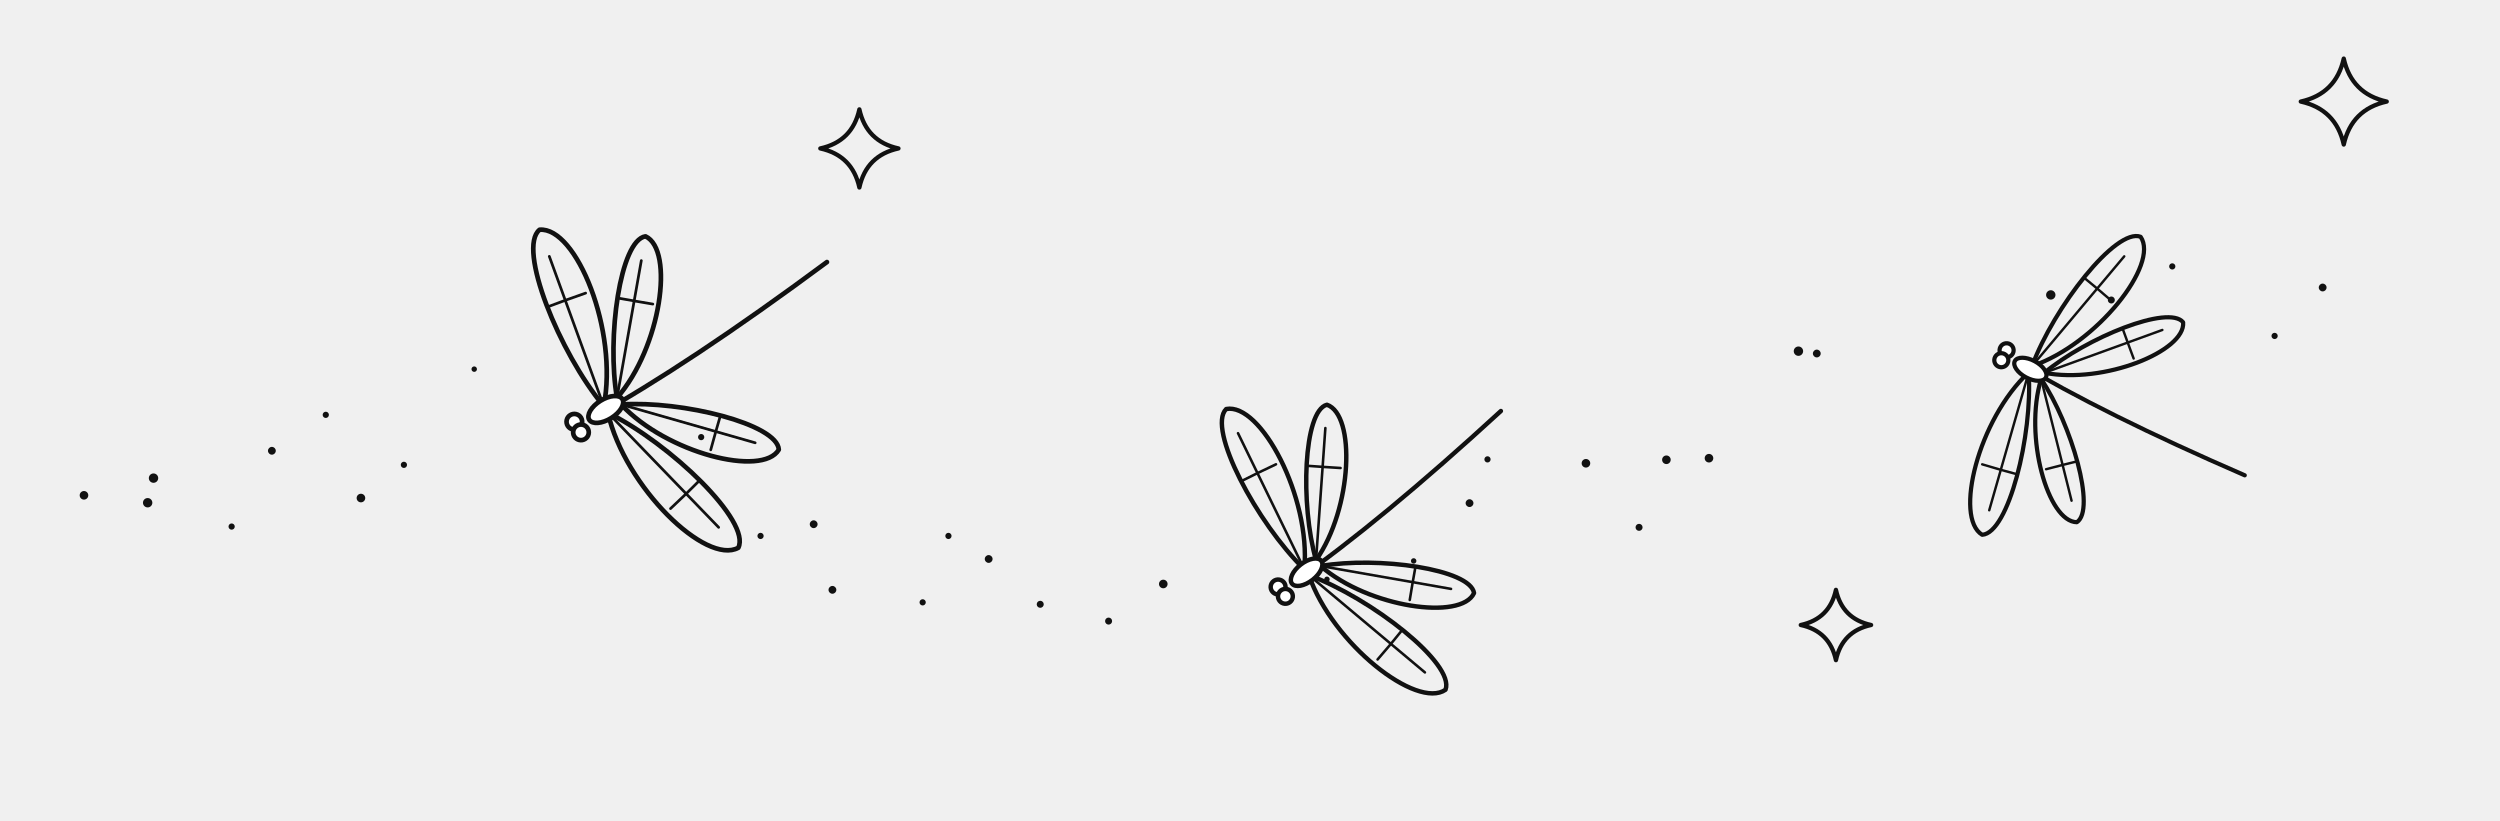
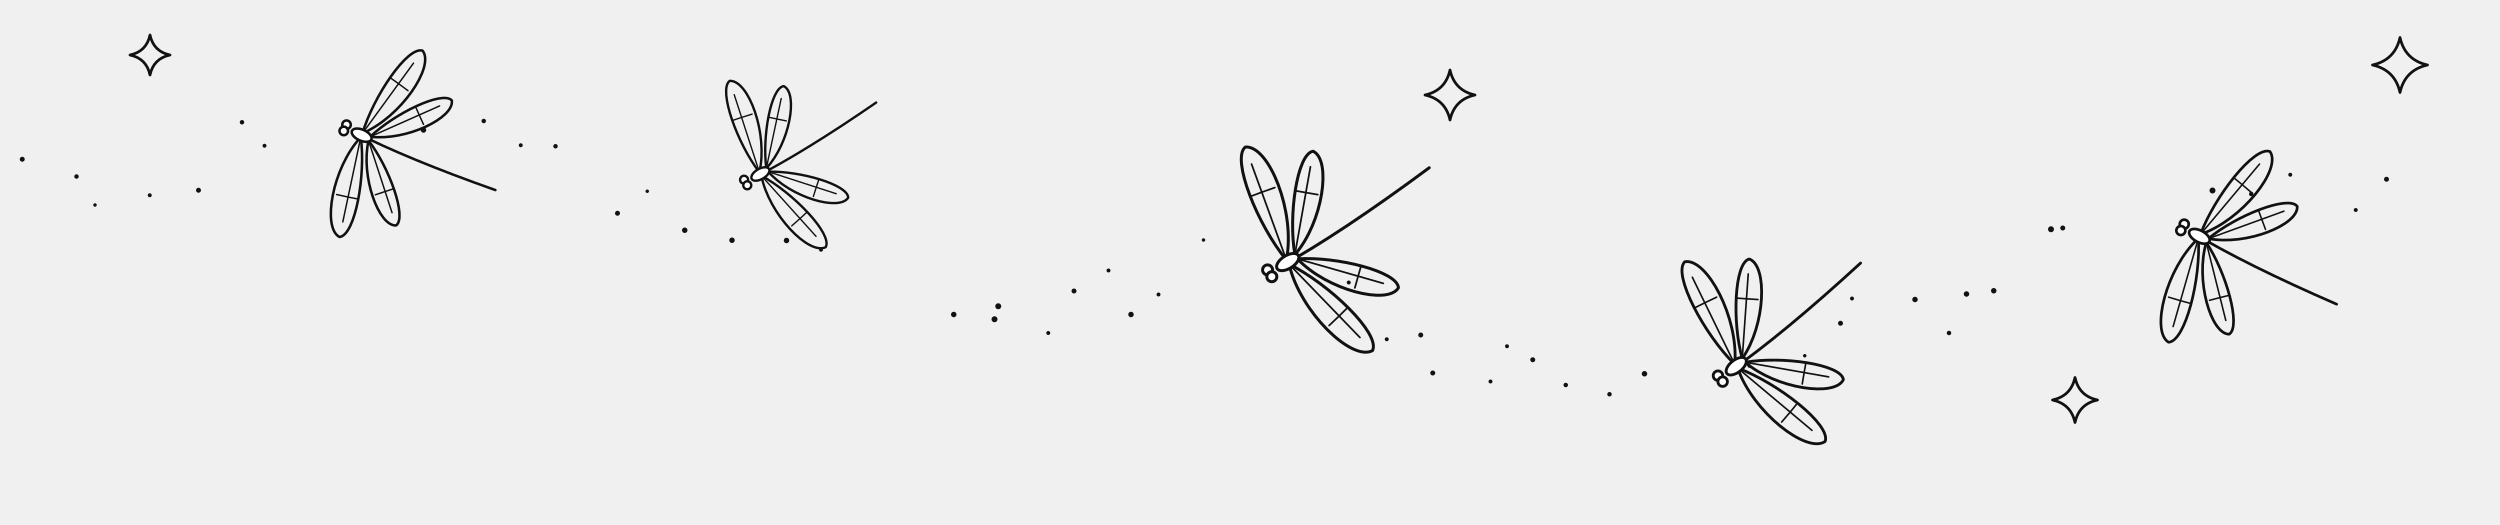
- <svg xmlns="http://www.w3.org/2000/svg" viewBox="0 0 640 210">
-   <style>g{fill:none;stroke:#111;stroke-width:1.2;stroke-linecap:round;stroke-linejoin:round}.v{stroke-width:.7}.w{fill:#fff}circle{fill:#fff}.dot{fill:#111;stroke:none}.sp{stroke-width:1.1}.f{transform-box:fill-box;transform-origin:50% 50%;animation:hover 5s ease-in-out infinite alternate}.b{animation-duration:6.2s;animation-delay:-2s}.c{animation-duration:5.6s;animation-delay:-4s}@keyframes hover{from{transform:translate(0,-3px) rotate(-2deg)}to{transform:translate(4px,3px) rotate(2deg)}}@media (prefers-reduced-motion:reduce){.f{animation:none}}</style>
+ <svg xmlns="http://www.w3.org/2000/svg" viewBox="0 0 1000 210">
+   <style>g{fill:none;stroke:#111;stroke-width:1.2;stroke-linecap:round;stroke-linejoin:round}.v{stroke-width:.7}.w{fill:#fff}circle{fill:#fff}.dot{fill:#111;stroke:none}.sp{stroke-width:1.1}.f{transform-box:fill-box;transform-origin:50% 50%;animation:drift 9s ease-in-out infinite}.b{animation-duration:11s;animation-delay:-3s}.c{animation-duration:10s;animation-delay:-6s}.d{animation-duration:12s;animation-delay:-2s}.e{animation-duration:9.5s;animation-delay:-7s}@keyframes drift{0%{transform:translate(0,0) rotate(0)}25%{transform:translate(12px,-7px) rotate(-4deg)}50%{transform:translate(22px,2px) rotate(3deg)}75%{transform:translate(9px,9px) rotate(-2deg)}100%{transform:translate(0,0) rotate(0)}}.wg{transform-box:fill-box;transform-origin:50% 50%;animation:flutter .14s ease-in-out infinite alternate}@keyframes flutter{from{transform:scale(1,1)}to{transform:scale(1,.86)}}@media (prefers-reduced-motion:reduce){.f,.wg{animation:none}}</style>
  <g>
-     <circle class="dot" cx="21.5" cy="126.8" r="1.1" />
-     <circle class="dot" cx="37.8" cy="128.7" r="1.2" />
-     <circle class="dot" cx="39.3" cy="122.4" r="1.2" />
-     <circle class="dot" cx="59.3" cy="134.8" r="0.8" />
-     <circle class="dot" cx="69.6" cy="115.4" r="1.0" />
-     <circle class="dot" cx="83.4" cy="106.2" r="0.8" />
-     <circle class="dot" cx="92.4" cy="127.5" r="1.1" />
-     <circle class="dot" cx="103.4" cy="119.0" r="0.8" />
-     <circle class="dot" cx="121.4" cy="94.5" r="0.7" />
-     <circle class="dot" cx="179.5" cy="111.9" r="0.8" />
-     <circle class="dot" cx="194.7" cy="137.2" r="0.8" />
-     <circle class="dot" cx="208.3" cy="134.2" r="1.0" />
-     <circle class="dot" cx="213.1" cy="151.0" r="1.0" />
-     <circle class="dot" cx="236.2" cy="154.2" r="0.8" />
-     <circle class="dot" cx="242.8" cy="137.2" r="0.8" />
-     <circle class="dot" cx="253.1" cy="143.1" r="1.0" />
-     <circle class="dot" cx="266.3" cy="154.7" r="0.9" />
-     <circle class="dot" cx="283.8" cy="159.0" r="0.9" />
-     <circle class="dot" cx="297.8" cy="149.5" r="1.1" />
-     <circle class="dot" cx="339.7" cy="148.3" r="0.7" />
-     <circle class="dot" cx="361.9" cy="143.6" r="0.7" />
-     <circle class="dot" cx="376.2" cy="128.8" r="1.0" />
-     <circle class="dot" cx="380.8" cy="117.6" r="0.8" />
-     <circle class="dot" cx="406.0" cy="118.6" r="1.1" />
-     <circle class="dot" cx="419.6" cy="135.0" r="0.9" />
-     <circle class="dot" cx="426.6" cy="117.7" r="1.1" />
-     <circle class="dot" cx="437.5" cy="117.3" r="1.1" />
-     <circle class="dot" cx="460.4" cy="89.9" r="1.2" />
-     <circle class="dot" cx="465.1" cy="90.5" r="1.0" />
-     <circle class="dot" cx="525.0" cy="75.5" r="1.2" />
-     <circle class="dot" cx="540.5" cy="76.8" r="0.9" />
-     <circle class="dot" cx="556.1" cy="68.2" r="0.8" />
-     <circle class="dot" cx="582.3" cy="86.0" r="0.8" />
-     <circle class="dot" cx="594.6" cy="73.6" r="1.0" />
-     <g transform="translate(150 108) rotate(-32) scale(1.0)">
-       <g class="f a">
-         <path d="M6.0 -1.0C19.4 -15.3 24.4 -43.7 16.0 -48.0C8.6 -47.1 3.6 -18.7 6.0 -1.0" />
-         <path class="v" d="M6.0 -1.0L14.5 -40.9" />
-         <path class="v" d="M17.4 -28.0L12.0 -29.2L7.6 -30.1" />
-         <path d="M10.0 -1.0C26.4 -6.0 42.6 -25.3 38.1 -32.2C32.1 -34.8 15.9 -15.5 10.0 -1.0" />
-         <path class="v" d="M10.0 -1.0L33.9 -27.5" />
-         <path class="v" d="M30.5 -16.5L26.9 -19.7L23.9 -22.4" />
-         <path d="M6.0 1.0C-0.4 19.5 6.6 47.5 16.0 48.0C22.4 44.1 15.4 16.2 6.0 1.0" />
-         <path class="v" d="M6.0 1.0L14.5 40.9" />
-         <path class="v" d="M6.6 30.3L12.0 29.2L16.4 28.2" />
-         <path d="M10.0 1.0C13.3 17.8 30.8 36.0 38.1 32.2C41.3 26.5 23.8 8.4 10.0 1.0" />
-         <path class="v" d="M10.0 1.0L33.9 27.5" />
-         <path class="v" d="M23.3 23.0L26.9 19.7L29.8 17.1" />
+     <circle class="dot" cx="381.5" cy="125.8" r="1.1" />
+     <circle class="dot" cx="397.8" cy="127.7" r="1.2" />
+     <circle class="dot" cx="399.3" cy="122.5" r="1.2" />
+     <circle class="dot" cx="419.3" cy="133.2" r="0.8" />
+     <circle class="dot" cx="429.6" cy="116.4" r="1.0" />
+     <circle class="dot" cx="443.4" cy="108.2" r="0.8" />
+     <circle class="dot" cx="452.4" cy="125.8" r="1.1" />
+     <circle class="dot" cx="463.4" cy="117.8" r="0.8" />
+     <circle class="dot" cx="481.4" cy="96.0" r="0.7" />
+     <circle class="dot" cx="539.5" cy="113.0" r="0.8" />
+     <circle class="dot" cx="554.7" cy="135.7" r="0.8" />
+     <circle class="dot" cx="568.3" cy="134.0" r="1.0" />
+     <circle class="dot" cx="573.1" cy="149.2" r="1.0" />
+     <circle class="dot" cx="596.2" cy="152.6" r="0.8" />
+     <circle class="dot" cx="602.8" cy="138.5" r="0.8" />
+     <circle class="dot" cx="613.1" cy="143.9" r="1.0" />
+     <circle class="dot" cx="626.3" cy="154.0" r="0.9" />
+     <circle class="dot" cx="643.8" cy="157.7" r="0.9" />
+     <circle class="dot" cx="657.8" cy="149.5" r="1.1" />
+     <circle class="dot" cx="699.7" cy="146.4" r="0.7" />
+     <circle class="dot" cx="721.9" cy="142.3" r="0.7" />
+     <circle class="dot" cx="736.2" cy="129.3" r="1.0" />
+     <circle class="dot" cx="740.8" cy="119.4" r="0.8" />
+     <circle class="dot" cx="766.0" cy="119.8" r="1.1" />
+     <circle class="dot" cx="779.6" cy="133.2" r="0.9" />
+     <circle class="dot" cx="786.6" cy="117.6" r="1.1" />
+     <circle class="dot" cx="797.5" cy="116.3" r="1.1" />
+     <circle class="dot" cx="820.4" cy="91.7" r="1.2" />
+     <circle class="dot" cx="825.1" cy="91.2" r="1.0" />
+     <circle class="dot" cx="885.0" cy="76.2" r="1.2" />
+     <circle class="dot" cx="900.5" cy="77.6" r="0.9" />
+     <circle class="dot" cx="916.1" cy="69.9" r="0.8" />
+     <circle class="dot" cx="942.3" cy="84.0" r="0.8" />
+     <circle class="dot" cx="954.6" cy="71.7" r="1.0" />
+     <circle class="dot" cx="8.9" cy="63.7" r="1.0" />
+     <circle class="dot" cx="30.6" cy="70.6" r="0.9" />
+     <circle class="dot" cx="38.0" cy="82.0" r="0.7" />
+     <circle class="dot" cx="59.9" cy="78.1" r="0.8" />
+     <circle class="dot" cx="79.4" cy="76.1" r="1.0" />
+     <circle class="dot" cx="96.8" cy="48.9" r="0.9" />
+     <circle class="dot" cx="105.8" cy="58.3" r="0.8" />
+     <circle class="dot" cx="169.4" cy="52.0" r="1.1" />
+     <circle class="dot" cx="193.5" cy="48.4" r="0.9" />
+     <circle class="dot" cx="208.3" cy="58.1" r="0.8" />
+     <circle class="dot" cx="222.2" cy="58.5" r="0.9" />
+     <circle class="dot" cx="247.0" cy="85.3" r="1.0" />
+     <circle class="dot" cx="258.9" cy="76.5" r="0.7" />
+     <circle class="dot" cx="273.9" cy="92.1" r="1.1" />
+     <circle class="dot" cx="292.8" cy="96.1" r="1.1" />
+     <circle class="dot" cx="314.6" cy="96.2" r="1.1" />
+     <circle class="dot" cx="328.4" cy="99.9" r="0.8" />
+     <g transform="translate(140 52) rotate(24) scale(0.85)">
+       <g class="f d">
+         <g class="wg">
+           <path d="M6.0 -1.0C19.4 -15.3 24.4 -43.7 16.0 -48.0C8.6 -47.1 3.6 -18.7 6.0 -1.0" />
+           <path class="v" d="M6.0 -1.0L14.5 -40.9" />
+           <path class="v" d="M17.4 -28.0L12.0 -29.2L7.6 -30.1" />
+           <path d="M10.0 -1.0C26.4 -6.0 42.6 -25.3 38.1 -32.2C32.1 -34.8 15.9 -15.5 10.0 -1.0" />
+           <path class="v" d="M10.0 -1.0L33.9 -27.5" />
+           <path class="v" d="M30.5 -16.5L26.9 -19.7L23.9 -22.4" />
+           <path d="M6.0 1.0C-0.4 19.5 6.6 47.5 16.0 48.0C22.4 44.1 15.4 16.2 6.0 1.0" />
+           <path class="v" d="M6.0 1.0L14.5 40.9" />
+           <path class="v" d="M6.6 30.3L12.0 29.2L16.4 28.2" />
+           <path d="M10.0 1.0C13.3 17.8 30.8 36.0 38.1 32.2C41.3 26.5 23.8 8.4 10.0 1.0" />
+           <path class="v" d="M10.0 1.0L33.9 27.5" />
+           <path class="v" d="M23.3 23.0L26.9 19.7L29.8 17.1" />
+         </g>
        <path d="M2 0Q30 1.5 74 -2" />
        <ellipse cx="6" cy="0" rx="5" ry="2.6" class="w" />
        <circle cx="-2.5" cy="-1.6" r="2" />
        <circle cx="-2.5" cy="1.6" r="2" />
      </g>
    </g>
-     <g transform="translate(330 150) rotate(-38) scale(0.95)">
-       <g class="f b">
-         <path d="M6.0 -1.0C19.4 -15.3 24.4 -43.7 16.0 -48.0C8.6 -47.1 3.6 -18.7 6.0 -1.0" />
-         <path class="v" d="M6.0 -1.0L14.5 -40.9" />
-         <path class="v" d="M17.4 -28.0L12.0 -29.2L7.6 -30.1" />
-         <path d="M10.0 -1.0C26.4 -6.0 42.6 -25.3 38.1 -32.2C32.1 -34.8 15.9 -15.5 10.0 -1.0" />
-         <path class="v" d="M10.0 -1.0L33.9 -27.5" />
-         <path class="v" d="M30.5 -16.5L26.9 -19.7L23.9 -22.4" />
-         <path d="M6.0 1.0C-0.4 19.5 6.6 47.5 16.0 48.0C22.4 44.1 15.4 16.2 6.0 1.0" />
-         <path class="v" d="M6.0 1.0L14.5 40.9" />
-         <path class="v" d="M6.6 30.3L12.0 29.2L16.4 28.2" />
-         <path d="M10.0 1.0C13.3 17.8 30.8 36.0 38.1 32.2C41.3 26.5 23.8 8.4 10.0 1.0" />
-         <path class="v" d="M10.0 1.0L33.9 27.5" />
-         <path class="v" d="M23.3 23.0L26.9 19.7L29.8 17.1" />
+     <g transform="translate(300 72) rotate(-30) scale(0.8)">
+       <g class="f e">
+         <g class="wg">
+           <path d="M6.0 -1.0C19.4 -15.3 24.4 -43.7 16.0 -48.0C8.6 -47.1 3.6 -18.7 6.0 -1.0" />
+           <path class="v" d="M6.0 -1.0L14.5 -40.9" />
+           <path class="v" d="M17.4 -28.0L12.0 -29.2L7.6 -30.1" />
+           <path d="M10.0 -1.0C26.4 -6.0 42.6 -25.3 38.1 -32.2C32.1 -34.8 15.9 -15.5 10.0 -1.0" />
+           <path class="v" d="M10.0 -1.0L33.9 -27.5" />
+           <path class="v" d="M30.5 -16.5L26.9 -19.7L23.9 -22.4" />
+           <path d="M6.0 1.0C-0.4 19.5 6.6 47.5 16.0 48.0C22.4 44.1 15.4 16.2 6.0 1.0" />
+           <path class="v" d="M6.0 1.0L14.5 40.9" />
+           <path class="v" d="M6.6 30.3L12.0 29.2L16.4 28.2" />
+           <path d="M10.0 1.0C13.3 17.8 30.8 36.0 38.1 32.2C41.3 26.5 23.8 8.4 10.0 1.0" />
+           <path class="v" d="M10.0 1.0L33.9 27.5" />
+           <path class="v" d="M23.3 23.0L26.9 19.7L29.8 17.1" />
+         </g>
        <path d="M2 0Q30 1.5 74 -2" />
        <ellipse cx="6" cy="0" rx="5" ry="2.6" class="w" />
        <circle cx="-2.5" cy="-1.6" r="2" />
        <circle cx="-2.5" cy="1.6" r="2" />
      </g>
    </g>
-     <g transform="translate(515 92) rotate(28) scale(0.9)">
-       <g class="f c">
-         <path d="M6.0 -1.0C19.4 -15.3 24.4 -43.7 16.0 -48.0C8.6 -47.1 3.6 -18.7 6.0 -1.0" />
-         <path class="v" d="M6.0 -1.0L14.5 -40.9" />
-         <path class="v" d="M17.4 -28.0L12.0 -29.2L7.6 -30.1" />
-         <path d="M10.0 -1.0C26.4 -6.0 42.6 -25.3 38.1 -32.2C32.1 -34.8 15.9 -15.5 10.0 -1.0" />
-         <path class="v" d="M10.0 -1.0L33.9 -27.5" />
-         <path class="v" d="M30.5 -16.5L26.9 -19.7L23.9 -22.4" />
-         <path d="M6.0 1.0C-0.4 19.5 6.6 47.5 16.0 48.0C22.4 44.1 15.4 16.2 6.0 1.0" />
-         <path class="v" d="M6.0 1.0L14.5 40.9" />
-         <path class="v" d="M6.6 30.3L12.0 29.2L16.4 28.2" />
-         <path d="M10.0 1.0C13.3 17.8 30.8 36.0 38.1 32.2C41.3 26.5 23.8 8.4 10.0 1.0" />
-         <path class="v" d="M10.0 1.0L33.9 27.5" />
-         <path class="v" d="M23.3 23.0L26.9 19.7L29.8 17.1" />
+     <g transform="translate(510 108) rotate(-32) scale(1.0)">
+       <g class="f a">
+         <g class="wg">
+           <path d="M6.0 -1.0C19.4 -15.3 24.4 -43.7 16.0 -48.0C8.6 -47.1 3.6 -18.7 6.0 -1.0" />
+           <path class="v" d="M6.0 -1.0L14.5 -40.9" />
+           <path class="v" d="M17.4 -28.0L12.0 -29.2L7.6 -30.1" />
+           <path d="M10.0 -1.0C26.4 -6.0 42.6 -25.3 38.1 -32.2C32.1 -34.8 15.9 -15.5 10.0 -1.0" />
+           <path class="v" d="M10.0 -1.0L33.9 -27.5" />
+           <path class="v" d="M30.5 -16.5L26.9 -19.7L23.9 -22.4" />
+           <path d="M6.0 1.0C-0.4 19.5 6.6 47.5 16.0 48.0C22.4 44.1 15.4 16.2 6.0 1.0" />
+           <path class="v" d="M6.0 1.0L14.5 40.9" />
+           <path class="v" d="M6.6 30.3L12.0 29.2L16.4 28.2" />
+           <path d="M10.0 1.0C13.3 17.8 30.8 36.0 38.1 32.2C41.3 26.5 23.8 8.4 10.0 1.0" />
+           <path class="v" d="M10.0 1.0L33.9 27.5" />
+           <path class="v" d="M23.3 23.0L26.9 19.7L29.8 17.1" />
+         </g>
        <path d="M2 0Q30 1.5 74 -2" />
        <ellipse cx="6" cy="0" rx="5" ry="2.6" class="w" />
        <circle cx="-2.5" cy="-1.6" r="2" />
        <circle cx="-2.5" cy="1.6" r="2" />
      </g>
    </g>
-     <path class="sp" d="M220.0 28.0Q221.8 36.2 230.0 38.0Q221.8 39.8 220.0 48.0Q218.2 39.8 210.0 38.0Q218.2 36.2 220.0 28.0Z" />
-     <path class="sp" d="M470.0 151.0Q471.6 158.4 479.0 160.0Q471.6 161.6 470.0 169.0Q468.4 161.6 461.0 160.0Q468.4 158.4 470.0 151.0Z" />
-     <path class="sp" d="M600.0 15.0Q602.0 24.0 611.0 26.0Q602.0 28.0 600.0 37.0Q598.0 28.0 589.0 26.0Q598.0 24.0 600.0 15.0Z" />
+     <g transform="translate(690 150) rotate(-38) scale(0.95)">
+       <g class="f b">
+         <g class="wg">
+           <path d="M6.0 -1.0C19.4 -15.3 24.4 -43.7 16.0 -48.0C8.6 -47.1 3.6 -18.7 6.0 -1.0" />
+           <path class="v" d="M6.0 -1.0L14.5 -40.9" />
+           <path class="v" d="M17.4 -28.0L12.0 -29.2L7.6 -30.1" />
+           <path d="M10.0 -1.0C26.4 -6.0 42.6 -25.3 38.1 -32.2C32.1 -34.8 15.9 -15.5 10.0 -1.0" />
+           <path class="v" d="M10.0 -1.0L33.9 -27.5" />
+           <path class="v" d="M30.5 -16.5L26.9 -19.7L23.9 -22.4" />
+           <path d="M6.0 1.0C-0.4 19.5 6.6 47.5 16.0 48.0C22.4 44.1 15.4 16.2 6.0 1.0" />
+           <path class="v" d="M6.0 1.0L14.5 40.9" />
+           <path class="v" d="M6.6 30.3L12.0 29.2L16.4 28.2" />
+           <path d="M10.0 1.0C13.3 17.8 30.8 36.0 38.1 32.2C41.3 26.5 23.8 8.4 10.0 1.0" />
+           <path class="v" d="M10.0 1.0L33.9 27.5" />
+           <path class="v" d="M23.3 23.0L26.9 19.7L29.8 17.1" />
+         </g>
+         <path d="M2 0Q30 1.5 74 -2" />
+         <ellipse cx="6" cy="0" rx="5" ry="2.6" class="w" />
+         <circle cx="-2.5" cy="-1.6" r="2" />
+         <circle cx="-2.5" cy="1.6" r="2" />
+       </g>
+     </g>
+     <g transform="translate(875 92) rotate(28) scale(0.9)">
+       <g class="f c">
+         <g class="wg">
+           <path d="M6.0 -1.0C19.4 -15.3 24.4 -43.7 16.0 -48.0C8.6 -47.1 3.6 -18.7 6.0 -1.0" />
+           <path class="v" d="M6.0 -1.0L14.5 -40.9" />
+           <path class="v" d="M17.4 -28.0L12.0 -29.2L7.6 -30.1" />
+           <path d="M10.0 -1.0C26.4 -6.0 42.6 -25.3 38.1 -32.2C32.1 -34.8 15.9 -15.5 10.0 -1.0" />
+           <path class="v" d="M10.0 -1.0L33.9 -27.5" />
+           <path class="v" d="M30.5 -16.5L26.9 -19.7L23.9 -22.4" />
+           <path d="M6.0 1.0C-0.4 19.5 6.6 47.5 16.0 48.0C22.4 44.1 15.4 16.2 6.0 1.0" />
+           <path class="v" d="M6.0 1.0L14.5 40.9" />
+           <path class="v" d="M6.6 30.3L12.0 29.2L16.4 28.2" />
+           <path d="M10.0 1.0C13.3 17.8 30.8 36.0 38.1 32.2C41.3 26.5 23.8 8.4 10.0 1.0" />
+           <path class="v" d="M10.0 1.0L33.9 27.5" />
+           <path class="v" d="M23.3 23.0L26.9 19.7L29.8 17.1" />
+         </g>
+         <path d="M2 0Q30 1.5 74 -2" />
+         <ellipse cx="6" cy="0" rx="5" ry="2.6" class="w" />
+         <circle cx="-2.5" cy="-1.6" r="2" />
+         <circle cx="-2.5" cy="1.6" r="2" />
+       </g>
+     </g>
+     <path class="sp" d="M60.0 14.0Q61.4 20.6 68.0 22.0Q61.4 23.4 60.0 30.0Q58.6 23.4 52.0 22.0Q58.6 20.6 60.0 14.0Z" />
+     <path class="sp" d="M580.0 28.0Q581.8 36.2 590.0 38.0Q581.8 39.8 580.0 48.0Q578.2 39.8 570.0 38.0Q578.2 36.2 580.0 28.0Z" />
+     <path class="sp" d="M830.0 151.0Q831.6 158.4 839.0 160.0Q831.6 161.6 830.0 169.0Q828.4 161.6 821.0 160.0Q828.4 158.4 830.0 151.0Z" />
+     <path class="sp" d="M960.0 15.0Q962.0 24.0 971.0 26.0Q962.0 28.0 960.0 37.0Q958.0 28.0 949.0 26.0Q958.0 24.0 960.0 15.0Z" />
  </g>
</svg>
